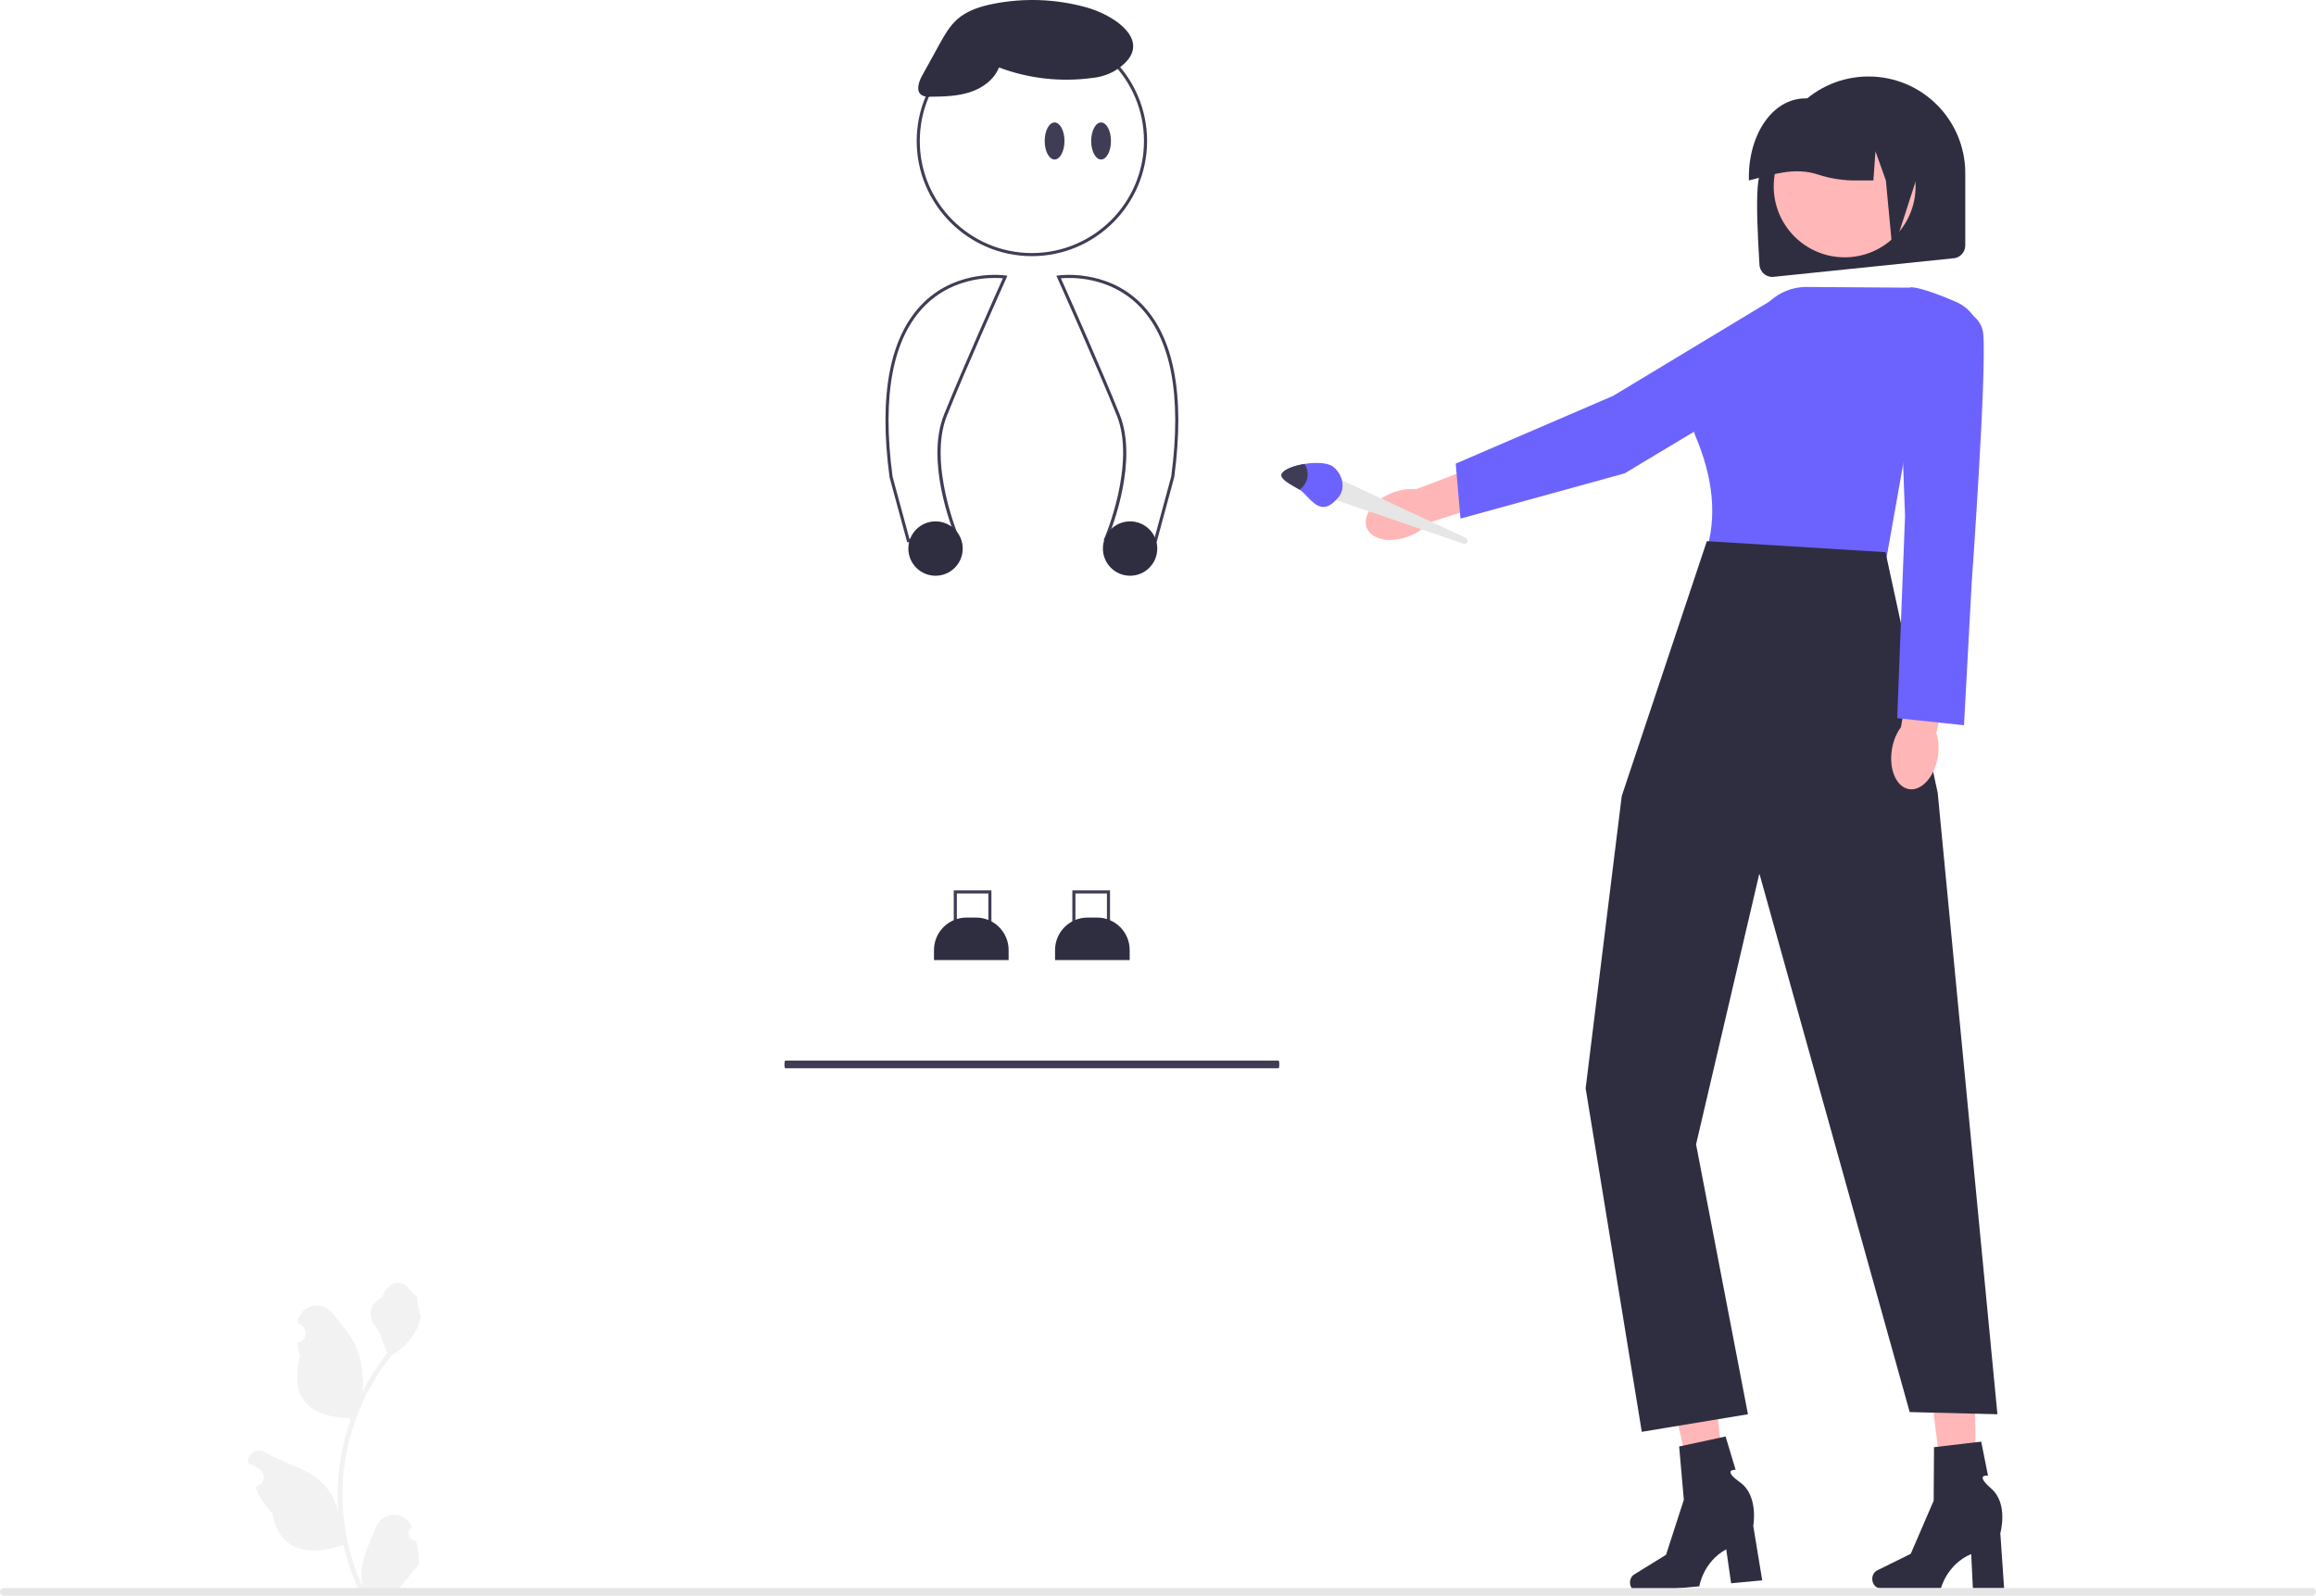
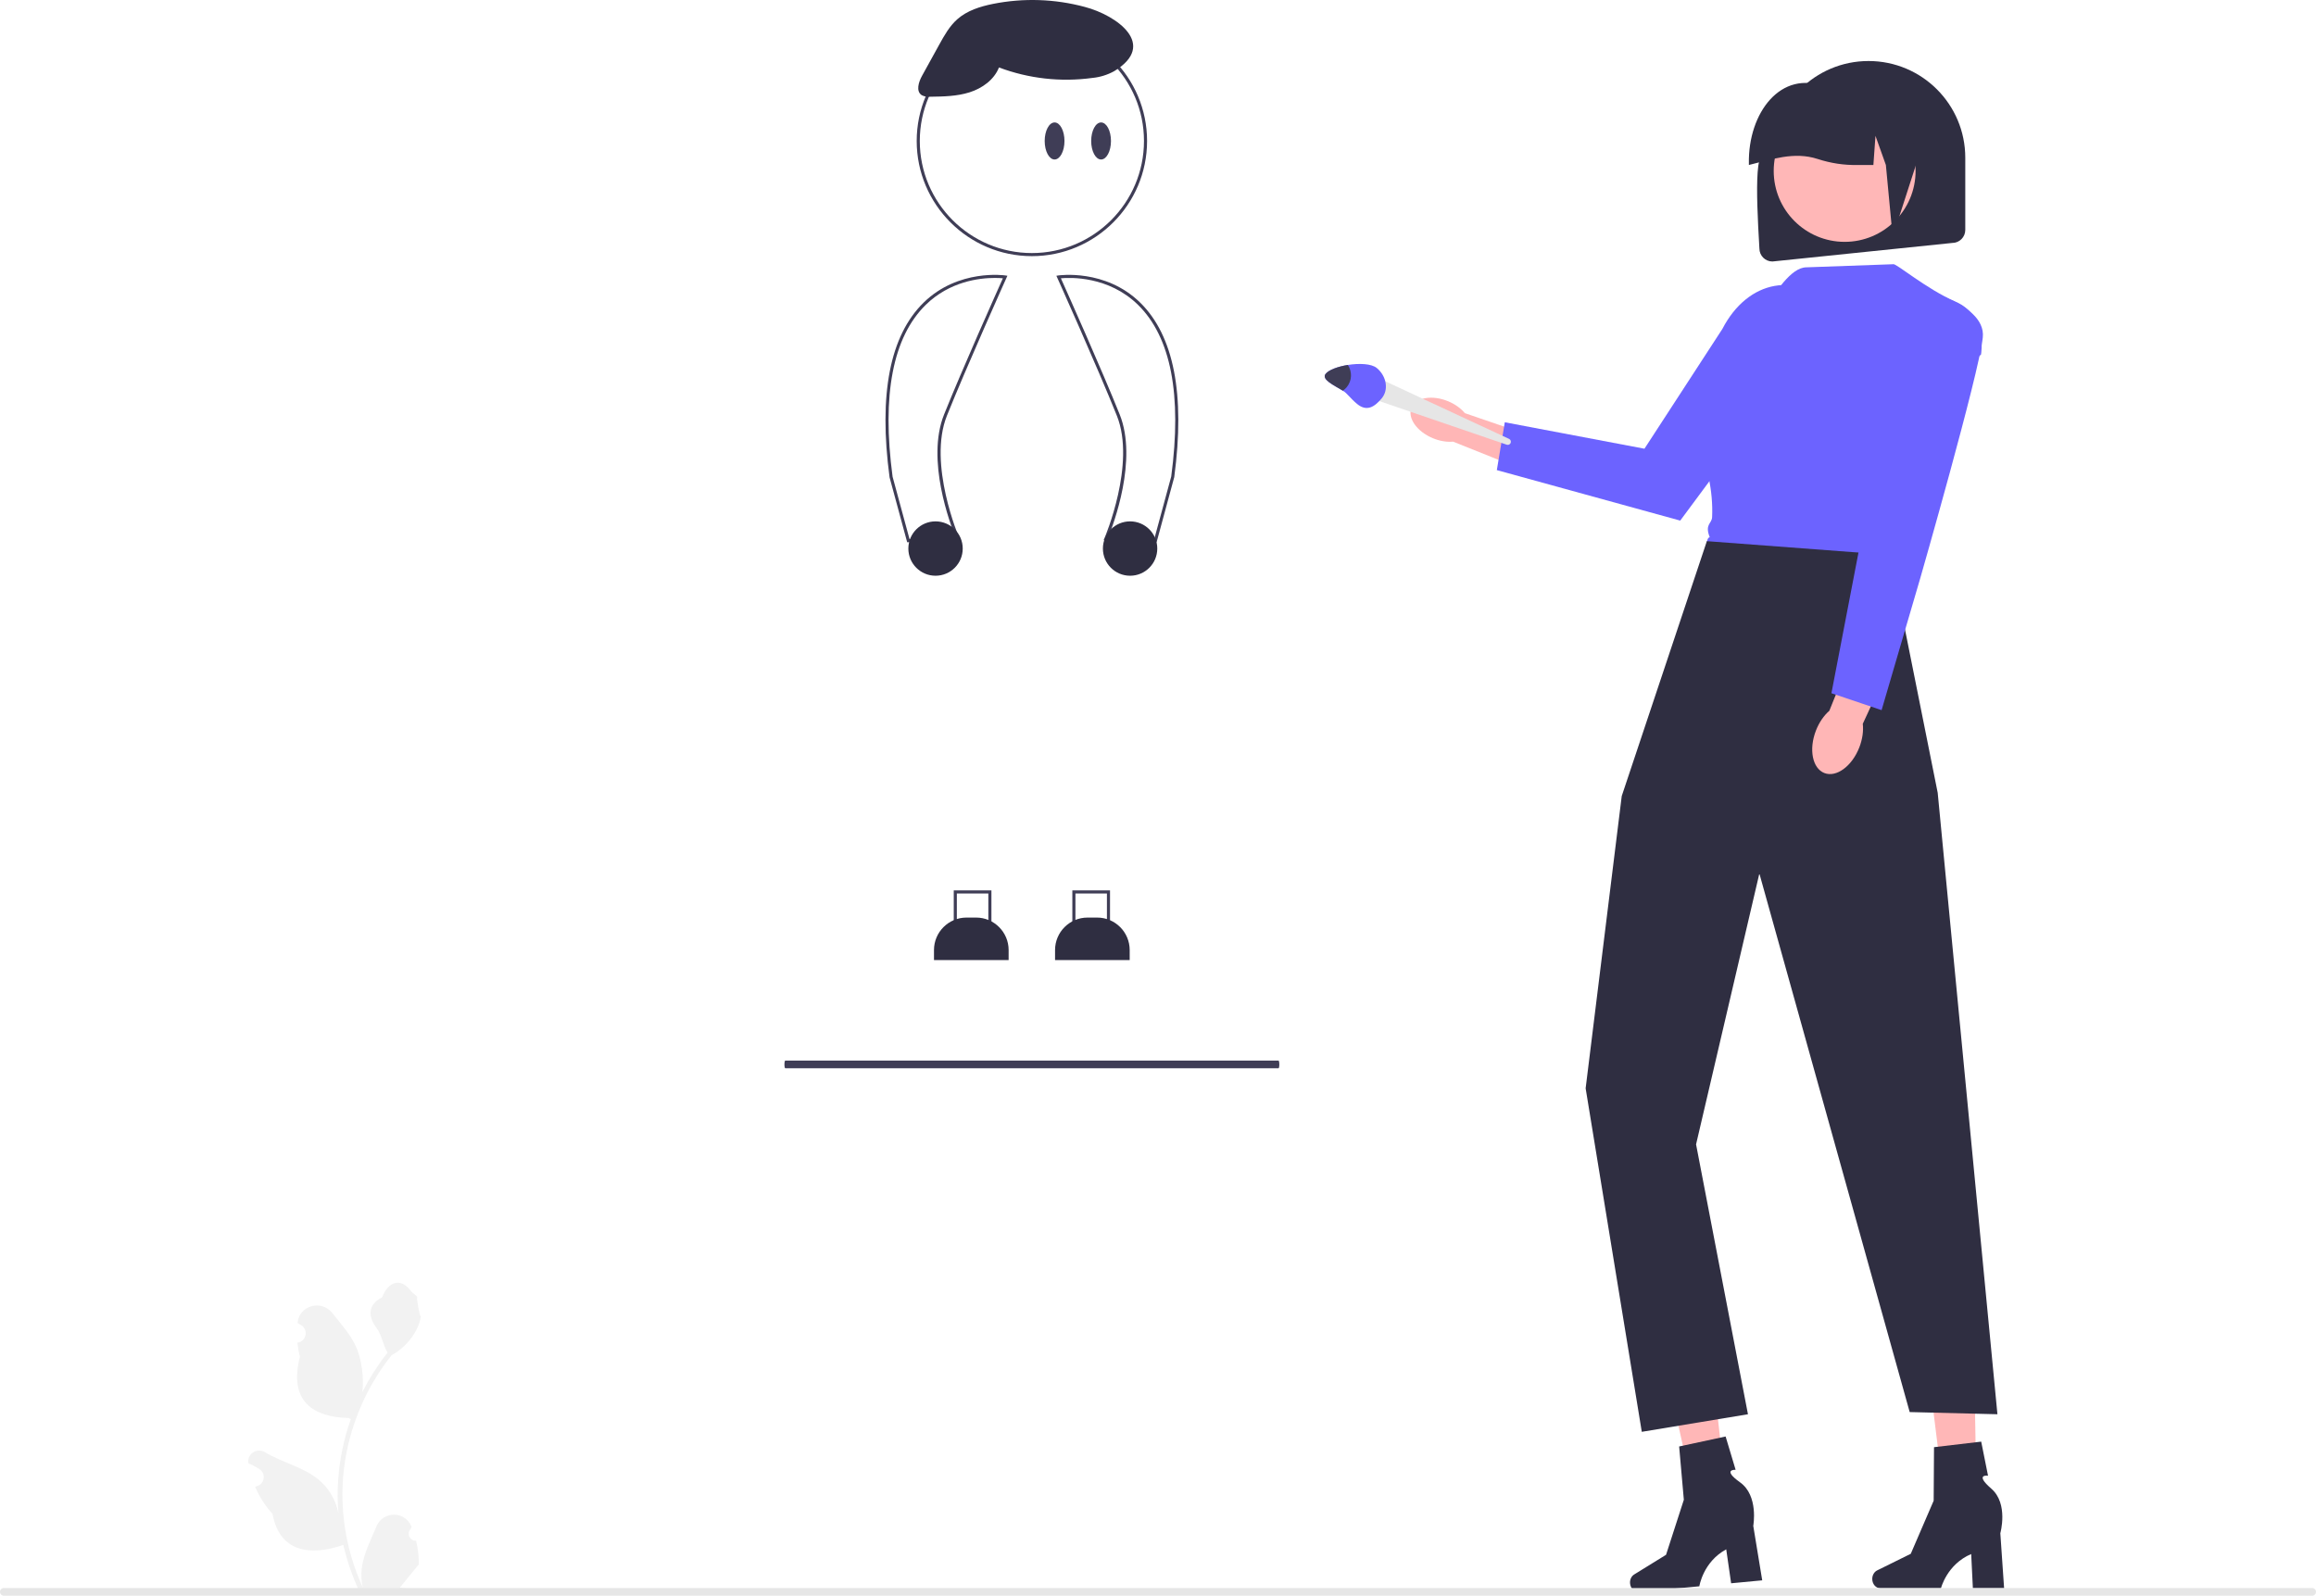
<svg xmlns="http://www.w3.org/2000/svg" id="a" width="748.775" height="515.969" viewBox="0 0 748.775 515.969">
  <path d="M134.516,498.182c-2.066,.129-3.208-2.437-1.645-3.933l.155-.618c-.02-.05-.041-.099-.062-.148-2.089-4.982-9.17-4.947-11.241,.042-1.839,4.428-4.179,8.864-4.756,13.546-.258,2.067-.142,4.172,.316,6.2-4.308-9.411-6.575-19.687-6.575-30.021,0-2.597,.142-5.193,.433-7.783,.239-2.119,.568-4.224,.995-6.31,2.306-11.277,7.299-22.018,14.5-30.99,3.462-1.892,6.349-4.851,8.093-8.397,.626-1.279,1.117-2.655,1.35-4.056-.394,.052-1.486-5.949-1.188-6.317-.549-.833-1.532-1.247-2.131-2.06-2.982-4.043-7.091-3.337-9.236,2.157-4.582,2.313-4.627,6.148-1.815,9.837,1.789,2.347,2.035,5.522,3.604,8.035-.162,.207-.329,.407-.491,.614-2.961,3.798-5.522,7.88-7.681,12.169,.61-4.766-.291-10.508-1.826-14.21-1.748-4.217-5.025-7.769-7.91-11.415-3.466-4.379-10.573-2.468-11.184,3.083-.006,.054-.012,.107-.017,.161,.429,.242,.848,.499,1.259,.77,2.339,1.547,1.531,5.174-1.241,5.602l-.063,.01c.155,1.544,.42,3.074,.807,4.579-3.702,14.316,4.29,19.53,15.701,19.764,.252,.129,.497,.258,.749,.381-1.156,3.255-2.08,6.594-2.764,9.979-.614,2.99-1.04,6.013-1.279,9.049-.297,3.83-.271,7.68,.052,11.503l-.019-.136c-.82-4.211-3.107-8.145-6.427-10.87-4.946-4.063-11.933-5.559-17.268-8.824-2.568-1.572-5.859,.459-5.411,3.437l.022,.143c.794,.323,1.569,.698,2.319,1.117,.429,.242,.848,.499,1.259,.77,2.339,1.547,1.531,5.174-1.241,5.602l-.063,.01c-.045,.006-.084,.013-.129,.019,1.363,3.236,3.262,6.239,5.639,8.829,2.315,12.497,12.256,13.683,22.89,10.044h.006c1.163,5.064,2.861,10.011,5.044,14.726h18.02c.065-.2,.123-.407,.181-.607-1.666,.103-3.346,.006-4.986-.297,1.337-1.641,2.674-3.294,4.011-4.935,.032-.032,.058-.065,.084-.097,.678-.84,1.363-1.673,2.041-2.512l0-.001c.042-2.578-.267-5.147-.879-7.64l-.001-0-0-0Z" fill="#f2f2f2" />
-   <path d="M455.643,173.357c-6.074,2.393-12.232,1.2-13.755-2.666s2.166-8.938,8.24-11.331c2.659-1.047,5.333-1.408,7.629-1.157l25.863-9.817,4.348,12.235-25.958,8.379c-1.508,1.748-3.709,3.31-6.368,4.357Z" fill="#ffb6b6" />
  <g>
    <polygon points="639.139 489.97 629.278 490.202 623.782 445.902 638.333 445.558 639.139 489.97" fill="#ffb7b7" />
    <path d="M605.308,510.542h0c0,1.666,1.182,3.016,2.64,3.016h19.572s1.926-7.742,9.779-11.074l.542,11.074h10.097l-1.223-17.807s2.701-9.527-2.908-14.397c-5.609-4.87-1.066-4.192-1.066-4.192l-2.207-11.021-15.257,1.794-.112,17.301-7.404,17.173-10.86,5.365c-.967,.477-1.592,1.565-1.592,2.768l-0,0Z" fill="#2f2e41" />
  </g>
  <g>
    <polygon points="558.752 488.337 548.957 489.497 539.314 445.912 553.768 444.198 558.752 488.337" fill="#ffb7b7" />
-     <path d="M527.009,512.003h0c.157,1.658,1.461,2.891,2.913,2.754l19.485-1.843s1.188-7.889,8.693-11.946l1.583,10.974,10.052-.951-2.895-17.613s1.792-9.739-4.251-14.059-1.456-4.073-1.456-4.073l-3.235-10.764-15.021,3.223,1.518,17.234-5.754,17.794-10.307,6.364c-.917,.566-1.438,1.708-1.325,2.906h0l-0-0Z" fill="#2f2e41" />
+     <path d="M527.009,512.003h0c.157,1.658,1.461,2.891,2.913,2.754l19.485-1.843s1.188-7.889,8.693-11.946l1.583,10.974,10.052-.951-2.895-17.613s1.792-9.739-4.251-14.059c-6.043-4.32-1.456-4.073-1.456-4.073l-3.235-10.764-15.021,3.223,1.518,17.234-5.754,17.794-10.307,6.364c-.917,.566-1.438,1.708-1.325,2.906h0l-0-0Z" fill="#2f2e41" />
  </g>
-   <path id="b" d="M472.179,167.688l-1.535-17.778,.266-.115,50.621-21.795,53.746-32.441,13.236,14.404-2.853,6.85-.114,.069-60.323,36.184-.052,.014-52.993,14.609h0Z" fill="#6c63ff" />
-   <path id="c" d="M568.824,85.353c-1.147-19.461-1.688-36.56,4-29.344,0-17.276,14.005-31.28,31.28-31.28s31.281,14.005,31.281,31.28v23.344c-.004,2.318-1.882,4.196-4.2,4.2l-58.159,6c-2.319-.003-4.198-1.881-4.202-4.2Z" fill="#2f2e41" />
-   <circle id="d" cx="596.385" cy="60.267" r="22.934" fill="#ffb7b7" />
-   <path id="e" d="M565.424,57.876c-.313-16.402,10.391-30.531,24.744-24.744h4.669c13.659,.015,24.729,11.085,24.744,24.744l-7.67,23.732-2.197-23.265-3.365-9.423-.673,9.423h-5.1c-4.392,.114-8.759-.584-12.937-1.943-7.64-2.484-14.894,.173-22.215,1.943v-.467Z" fill="#2f2e41" />
-   <path id="f" d="M609.758,181.308l-58.392-2.222c3.994-12.033,2.399-24.836-3.264-38.2-2.517-6.992-2.558-13-.121-17.844,2.096-3.982,5.618-7.025,9.861-8.523l12.777-15.432c3.328-4.016,8.284-6.327,13.5-6.294l33.2,.227c.8-.481,5.385,.39,14.958,4.538,10.383,4.5,8.241,16.796,8.215,16.953l-.024,.147-.114,.1-22.082,18.6-8.514,47.95v0Z" fill="#6c63ff" />
-   <path id="g" d="M551.835,174.981l-27.518,82.413-11.67,94.501,18.153,111.075,34.324-5.683-16.776-87.264,20.465-87.576,48.6,174.133,28.366,.707-19.311-200.95-16.876-77.8-57.758-3.556v0h-0Z" fill="#2f2e41" />
-   <path id="h" d="M1.247,515.969H747.528c.689,0,1.247-.558,1.247-1.247s-.558-1.247-1.247-1.247H1.247c-.689,0-1.247,.558-1.247,1.247s.558,1.247,1.247,1.247h0Z" fill="#e6e6e6" />
+   <path id="b" d="M568.824,80.353c-1.147-19.461-1.688-36.56,4-29.344,0-17.276,14.005-31.28,31.28-31.28s31.281,14.005,31.281,31.28v23.344c-.004,2.318-1.882,4.196-4.2,4.2l-58.159,6c-2.319-.003-4.198-1.881-4.202-4.2Z" fill="#2f2e41" />
+   <circle id="c" cx="596.385" cy="55.267" r="22.934" fill="#ffb7b7" />
+   <path id="d" d="M565.424,52.876c-.313-16.402,10.391-30.531,24.744-24.744h4.669c13.659,.015,24.729,11.085,24.744,24.744l-7.67,23.732-2.197-23.265-3.365-9.423-.673,9.423h-5.1c-4.392,.114-8.759-.584-12.937-1.943-7.64-2.484-14.894,.173-22.215,1.943v-.467Z" fill="#2f2e41" />
+   <path id="e" d="M609.758,181.308l-58.392-2.222c.409-2.113,.192-5.194,1.406-5.369-1.7-4.28,.67-4.321,.765-6.515,.369-8.471-1.6-17.265-5.436-26.316-2.517-6.992-2.558-13-.121-17.844,2.096-3.982,5.618-7.025,9.861-8.523l12.777-15.432c3.328-4.016,8.237-12.684,13.453-12.651l28-1c.8-.481,10.632,7.974,20.205,12.122,10.383,4.5,8.241,16.796,8.215,16.953l-.024,.147-.114,.1-22.082,18.6-6.968,39.242c.699,2.026,.521,3.547-.785,4.419,1.878,1.389,.588,2.838-.762,4.289l-0-0v0Z" fill="#6c63ff" />
+   <path id="f" d="M551.835,174.981l-27.518,82.413-11.67,94.501,18.153,111.075,34.324-5.683-16.776-87.264,20.465-87.576,48.6,174.133,28.366,.707-19.311-200.95-15.397-76.901-59.237-4.455v0h-0Z" fill="#2f2e41" />
+   <path id="g" d="M1.247,515.969H747.528c.689,0,1.247-.558,1.247-1.247s-.558-1.247-1.247-1.247H1.247c-.689,0-1.247,.558-1.247,1.247s.558,1.247,1.247,1.247h0Z" fill="#e6e6e6" />
  <path d="M320.534,304.08h-12.18v-16.18h12.18v16.18Zm-11.18-1h10.18v-14.18h-10.18v14.18Z" fill="#3f3d56" />
  <path d="M358.874,304.08h-12.18v-16.18h12.18v16.18Zm-11.18-1h10.18v-14.18h-10.18v14.18Z" fill="#3f3d56" />
  <path d="M333.614,82.822c-20.534,0-37.24-16.706-37.24-37.24s16.706-37.24,37.24-37.24,37.24,16.706,37.24,37.24-16.706,37.24-37.24,37.24Zm0-73.48c-19.983,0-36.24,16.257-36.24,36.24s16.257,36.24,36.24,36.24,36.24-16.257,36.24-36.24-16.257-36.24-36.24-36.24Z" fill="#3f3d56" />
-   <path id="i" d="M360.181,23.036c-2.173,1.192-4.566,1.928-7.033,2.164-10.184,1.393-20.554,.229-30.176-3.387-1.58,3.993-5.41,6.741-9.511,8.039s-8.45,1.363-12.746,1.428c-.944,.106-1.898-.074-2.737-.519-1.915-1.288-.985-4.252,.13-6.265l5.54-10.041c1.634-2.965,3.322-5.994,5.853-8.234,3.181-2.813,7.4-4.133,11.555-4.966,9.833-1.958,19.986-1.621,29.668,.985,10.355,2.716,23.653,12.215,9.457,20.796Z" fill="#2f2e41" />
-   <ellipse id="j" cx="355.984" cy="45.582" rx="3.2" ry="5.99" fill="#3f3d56" />
-   <ellipse id="k" cx="340.952" cy="45.582" rx="3.2" ry="5.99" fill="#3f3d56" />
+   <path id="h" d="M360.181,23.036c-2.173,1.192-4.566,1.928-7.033,2.164-10.184,1.393-20.554,.229-30.176-3.387-1.58,3.993-5.41,6.741-9.511,8.039-4.101,1.298-8.45,1.363-12.746,1.428-.944,.106-1.898-.074-2.737-.519-1.915-1.288-.985-4.252,.13-6.265l5.54-10.041c1.634-2.965,3.322-5.994,5.853-8.234,3.181-2.813,7.4-4.133,11.555-4.966,9.833-1.958,19.986-1.621,29.668,.985,10.355,2.716,23.653,12.215,9.457,20.796Z" fill="#2f2e41" />
+   <ellipse id="i" cx="355.984" cy="45.582" rx="3.2" ry="5.99" fill="#3f3d56" />
+   <ellipse id="j" cx="340.952" cy="45.582" rx="3.2" ry="5.99" fill="#3f3d56" />
  <path d="M293.296,175.336l-5.694-20.995c-3.587-26.858,.126-45.85,11.025-56.512,11.227-10.983,26.274-8.785,26.425-8.763l.648,.101-.269,.598c-.129,.287-12.989,28.913-19.291,44.661-6.231,15.566,3.892,39.317,3.995,39.555l.289,.669-17.126,.685v0Zm28.337-85.467c-4.944,0-14.575,1.103-22.318,8.685-10.653,10.432-14.265,29.135-10.736,55.59l5.473,20.16,14.884-.595c-1.66-4.072-9.591-25.002-3.726-39.655,5.792-14.469,17.104-39.781,19.028-44.074-.56-.052-1.457-.111-2.604-.111Z" fill="#3f3d56" />
  <path d="M373.933,175.336l-17.126-.685,.289-.669c.103-.238,10.223-23.995,3.995-39.556-6.303-15.748-19.163-44.374-19.292-44.661l-.269-.598,.648-.101c.152-.023,15.199-2.22,26.425,8.763,10.898,10.662,14.612,29.654,11.038,56.447l-5.707,21.06v-0Zm-15.64-1.626l14.883,.595,5.486-20.225c3.516-26.39-.096-45.094-10.749-55.525-9.54-9.343-21.949-8.85-24.922-8.574,1.924,4.292,13.237,29.605,19.028,44.074,5.865,14.653-2.066,35.583-3.726,39.655Z" fill="#3f3d56" />
-   <circle id="l" cx="302.464" cy="177.371" r="8.79" fill="#2f2e41" />
-   <circle id="m" cx="365.364" cy="177.371" r="8.79" fill="#2f2e41" />
+   <circle id="k" cx="302.464" cy="177.371" r="8.79" fill="#2f2e41" />
+   <circle id="l" cx="365.364" cy="177.371" r="8.79" fill="#2f2e41" />
  <path d="M326.094,310.431h-24.13v-3.24c0-5.79,4.71-10.5,10.5-10.5h3.13c5.79,0,10.5,4.71,10.5,10.5v3.24Z" fill="#2f2e41" />
  <path d="M365.234,310.431h-24.13v-3.24c0-5.79,4.71-10.5,10.5-10.5h3.13c5.79,0,10.5,4.71,10.5,10.5v3.24Z" fill="#2f2e41" />
-   <path id="n" d="M430.744,153.832l43.161,20.085c.506,.24,.721,.845,.481,1.351-.22,.463-.75,.689-1.237,.527l-43.562-14.909,1.157-7.054Z" fill="#e6e6e6" />
-   <path id="o" d="M253.88,345.424h159.468c.147,0,.266-.558,.266-1.247s-.119-1.247-.266-1.247H253.88c-.147,0-.266,.558-.266,1.247s.119,1.247,.266,1.247Z" fill="#3f3d56" />
-   <path d="M431.128,150.998c3.179,2.652,3.894,7.039,1.594,9.796s-4.823,4.441-8.003,1.788c-2.303-1.922-3.063-3.337-4.573-4.259-2.93-1.78-7.054-3.659-5.535-5.478,1.063-1.275,3.986-2.327,7.149-2.839,3.667-.587,7.657-.436,9.369,.993h-0Z" fill="#6c63ff" />
-   <path d="M421.759,150.005c1.458,2.155,1.383,5.101-.366,7.197-.372,.445-.785,.816-1.248,1.121-2.93-1.78-7.054-3.659-5.535-5.478,1.063-1.275,3.986-2.327,7.149-2.839h-0Z" fill="#3f3d56" />
+   <path id="m" d="M253.88,345.424h159.468c.147,0,.266-.558,.266-1.247s-.119-1.247-.266-1.247H253.88c-.147,0-.266,.558-.266,1.247s.119,1.247,.266,1.247Z" fill="#3f3d56" />
  <g>
-     <path d="M626.515,244.712c-1.056,6.442-5.235,11.12-9.335,10.448s-6.567-6.439-5.511-12.881c.462-2.82,1.523-5.302,2.914-7.145l4.817-27.241,12.735,2.533-6.1,26.585c.729,2.191,.942,4.881,.48,7.701v0Z" fill="#ffb6b6" />
-     <path d="M613.271,96.457s26.682-.7,27.901,11.322-3.694,80.394-3.694,80.394l-2.508,46.329-21.588-2.292,2.527-65.425-2.637-70.329Z" fill="#6c63ff" />
+     <path d="M601.125,241.667c-2.365,6.085-7.421,9.797-11.293,8.292-3.872-1.505-5.094-7.658-2.729-13.742,1.035-2.663,2.586-4.872,4.328-6.388l10.345-25.656,11.937,5.111-11.465,24.75c.261,2.294-.087,4.97-1.122,7.634h0Z" fill="#ffb6b6" />
+     <path d="M616.089,92.278s26.251,4.832,24.958,16.846c-1.293,12.014-20.235,77.893-20.235,77.893l-12.483,42.603-16.219-5.471,12.02-62.516,11.96-69.354Z" fill="#6c63ff" />
  </g>
+   <path d="M468.2,129.75c2.268,.941,4.136,2.317,5.404,3.842l22.173,7.601-3.925,10.445-22.069-8.835c-1.976,.179-4.268-.171-6.537-1.113-5.181-2.15-8.273-6.566-6.904-9.863,1.368-3.297,6.678-4.227,11.859-2.077h0Z" fill="#ffb6b6" />
+   <path d="M593.81,100.054l0,0-50.583,68.279-59.294-16.327,2.578-15.468,45.15,8.551,25.189-38.724c8.225-15.899,24.436-19.101,36.96-6.311Z" fill="#6c63ff" />
+   <path id="n" d="M444.744,121.832l43.161,20.085c.506,.24,.721,.845,.481,1.351-.22,.463-.75,.689-1.237,.527l-43.562-14.909,1.157-7.054Z" fill="#e6e6e6" />
+   <path d="M445.128,118.998c3.179,2.652,3.894,7.039,1.594,9.796-2.3,2.757-4.823,4.441-8.003,1.788-2.303-1.922-3.063-3.337-4.573-4.259-2.93-1.78-7.054-3.659-5.535-5.478,1.063-1.275,3.986-2.327,7.149-2.839,3.667-.587,7.657-.436,9.369,.993h-0Z" fill="#6c63ff" />
+   <path d="M435.759,118.005c1.458,2.155,1.383,5.101-.366,7.197-.372,.445-.785,.816-1.248,1.121-2.93-1.78-7.054-3.659-5.535-5.478,1.063-1.275,3.986-2.327,7.149-2.839h-0Z" fill="#3f3d56" />
</svg>
